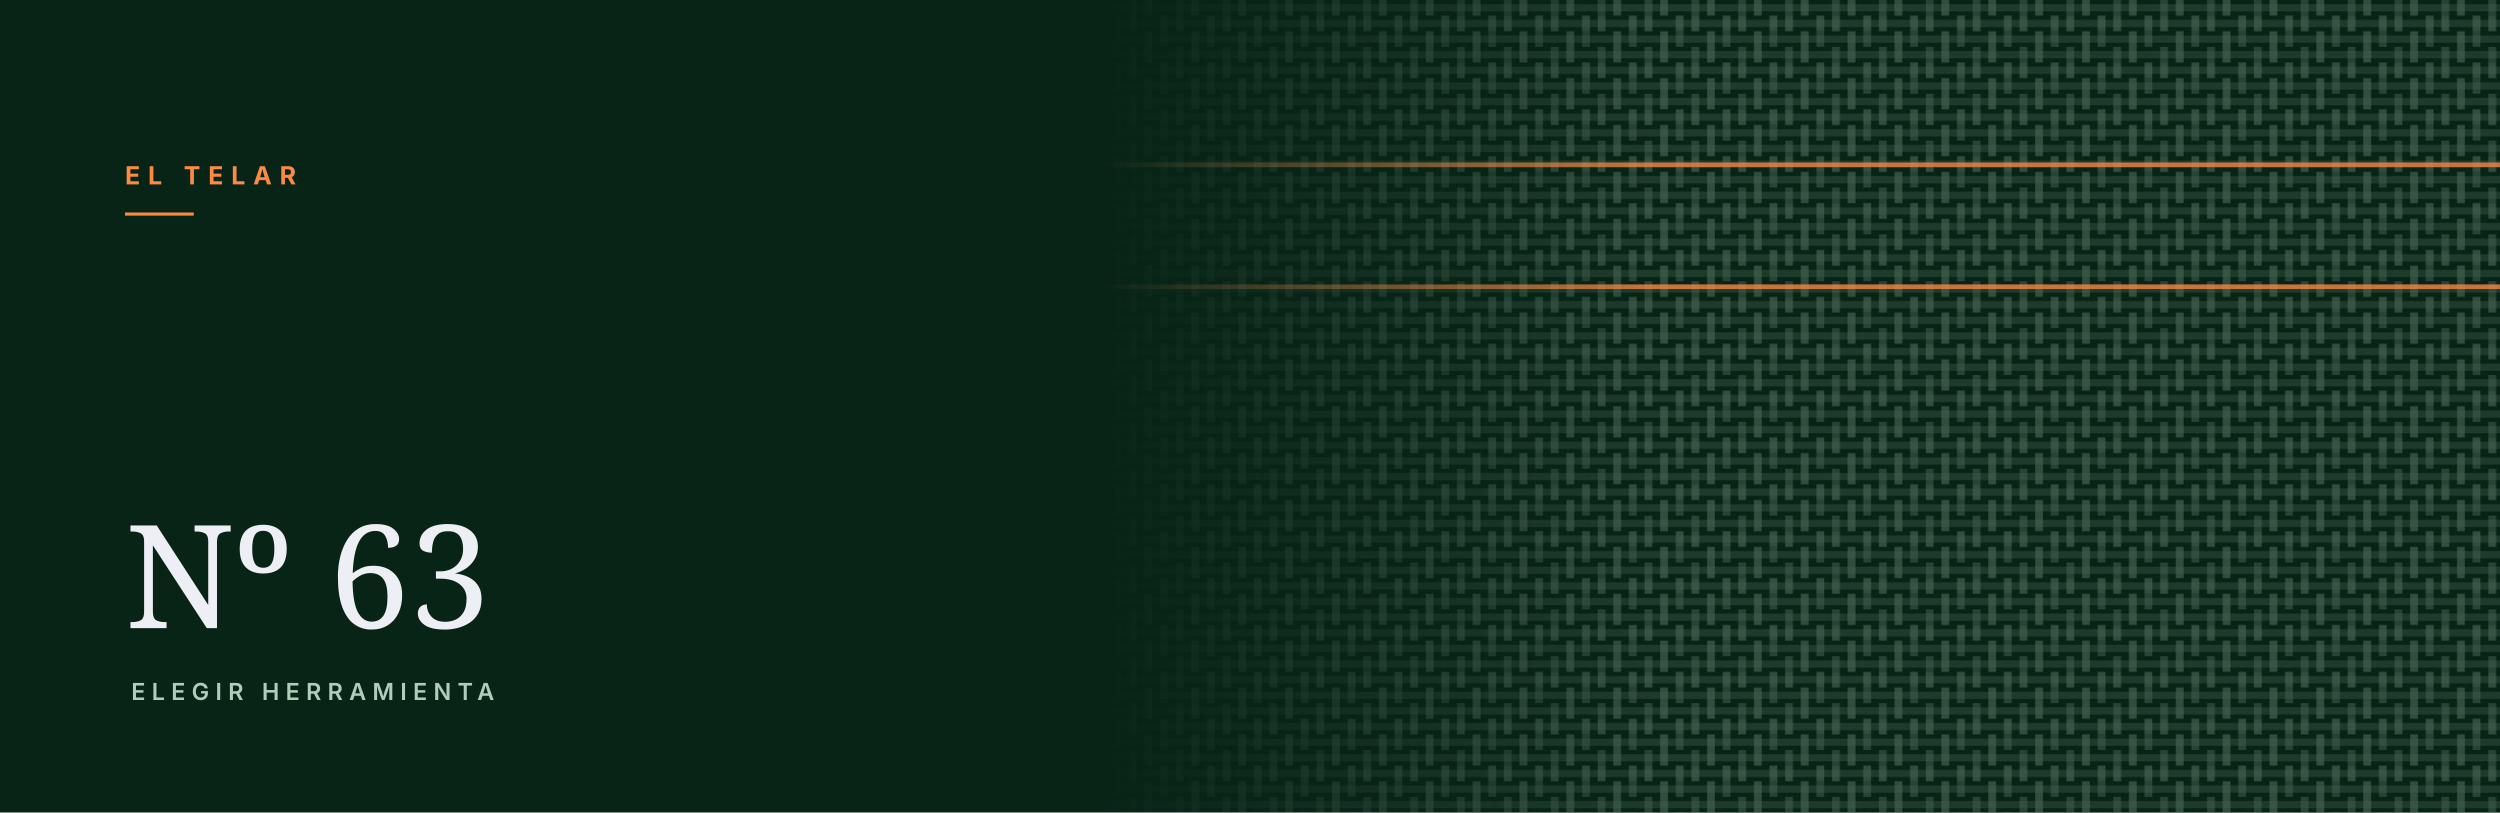
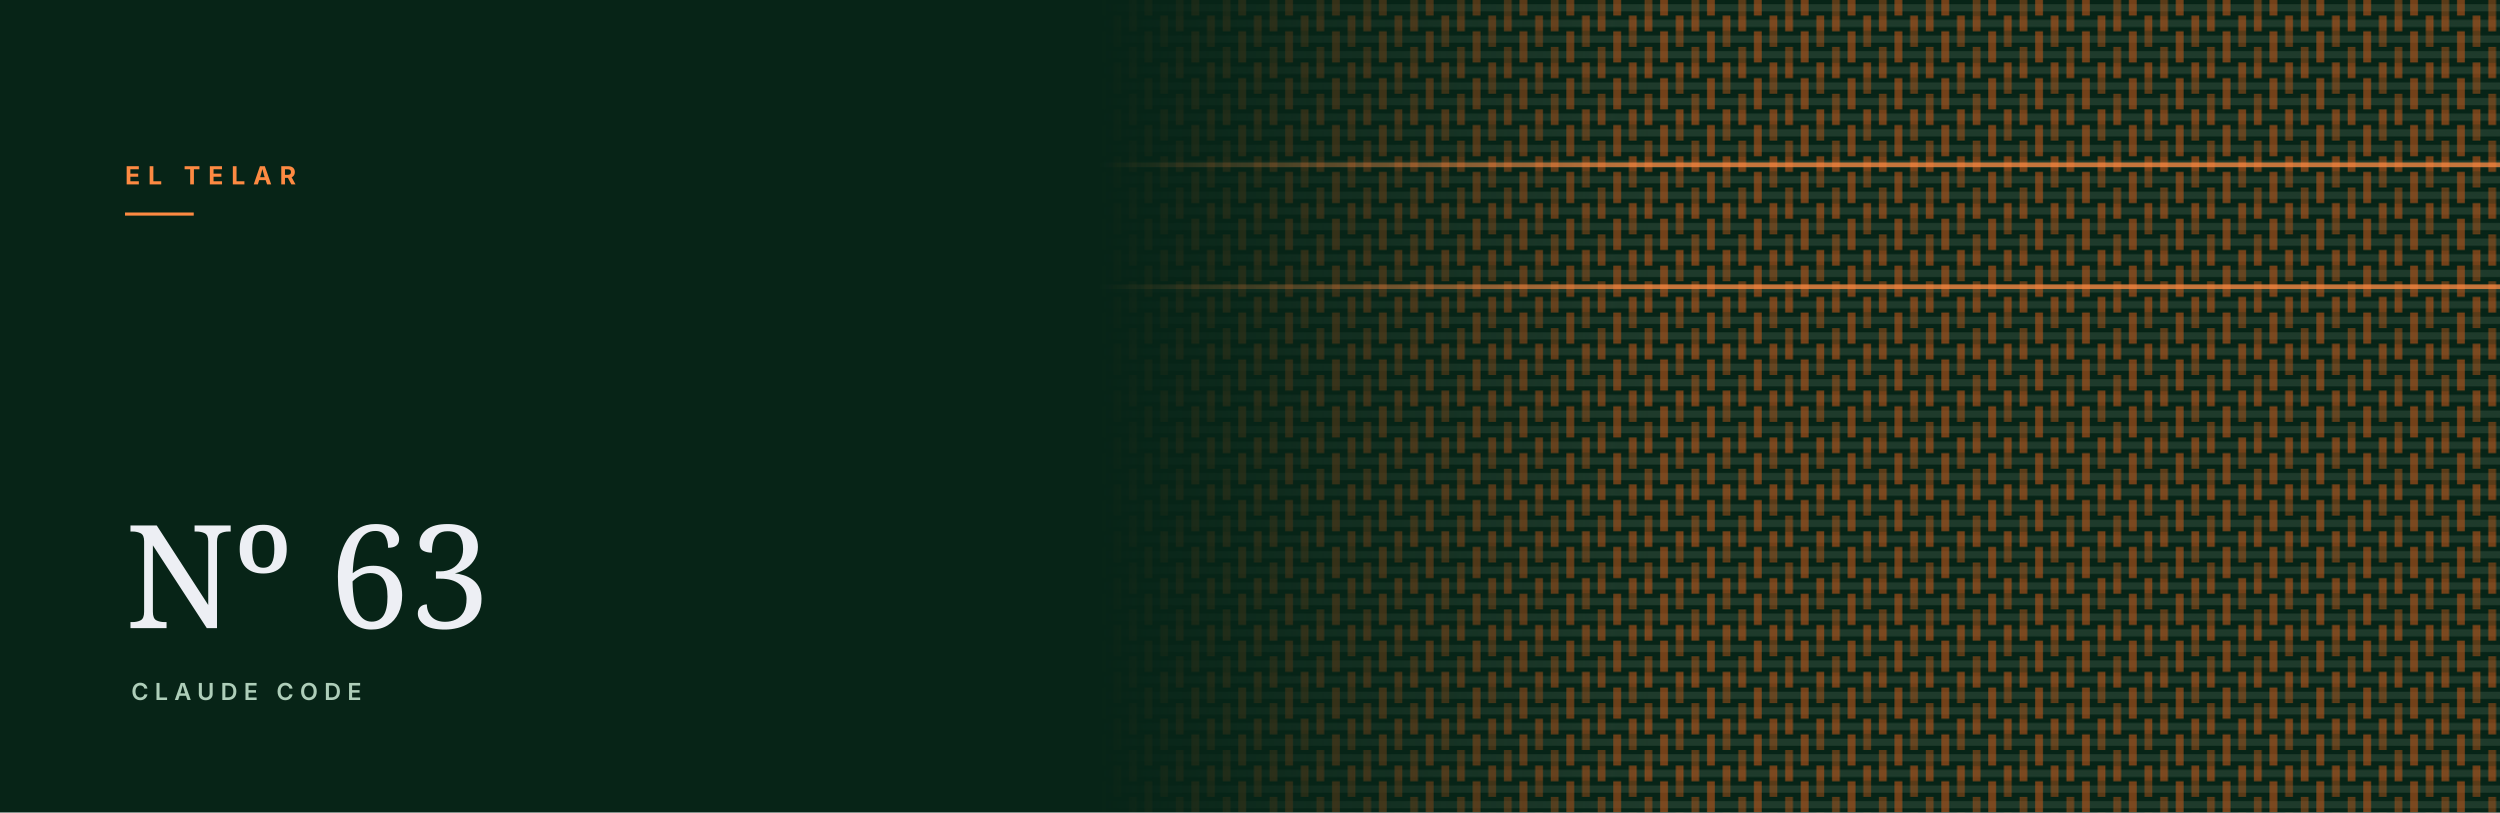
<svg xmlns="http://www.w3.org/2000/svg" viewBox="0 0 1600 520" role="img" aria-hidden="true">
  <defs>
    <pattern id="w" width="30" height="30" patternUnits="userSpaceOnUse" patternTransform="rotate(90)">
      <rect width="30" height="30" fill="#072417" />
      <rect x="2.7" y="0" width="4.6" height="30" fill="#1e3a2b" />
      <rect x="12.7" y="0" width="4.6" height="30" fill="#1e3a2b" />
      <rect x="22.7" y="0" width="4.6" height="30" fill="#1e3a2b" />
-       <rect x="10.0" y="2.5" width="10.0" height="5.0" fill="#486554" opacity="0.62" />
-       <rect x="20.0" y="2.5" width="10.0" height="5.0" fill="#486554" opacity="0.48" />
-       <rect x="0.0" y="12.5" width="10.0" height="5.0" fill="#486554" opacity="0.62" />
-       <rect x="20.0" y="12.5" width="10.0" height="5.0" fill="#486554" opacity="0.62" />
-       <rect x="0.0" y="22.5" width="10.0" height="5.0" fill="#486554" opacity="0.48" />
-       <rect x="10.0" y="22.5" width="10.0" height="5.0" fill="#486554" opacity="0.62" />
+       <rect x="10.0" y="2.5" width="10.0" height="5.0" fill="#b4531a" opacity="0.62" />
+       <rect x="20.0" y="2.5" width="10.0" height="5.0" fill="#b4531a" opacity="0.48" />
+       <rect x="0.0" y="12.5" width="10.0" height="5.0" fill="#b4531a" opacity="0.62" />
+       <rect x="20.0" y="12.5" width="10.0" height="5.0" fill="#b4531a" opacity="0.62" />
+       <rect x="0.0" y="22.5" width="10.0" height="5.0" fill="#b4531a" opacity="0.48" />
+       <rect x="10.0" y="22.5" width="10.0" height="5.0" fill="#b4531a" opacity="0.62" />
    </pattern>
    <linearGradient id="f" x1="0" y1="0" x2="1" y2="0">
      <stop offset="0.44" stop-color="#fff" stop-opacity="0" />
      <stop offset="0.66" stop-color="#fff" stop-opacity="1" />
    </linearGradient>
    <mask id="m">
      <rect width="100%" height="100%" fill="url(#f)" />
    </mask>
  </defs>
  <rect width="1600" height="520" fill="#072417" />
  <rect width="1600" height="520" fill="url(#w)" mask="url(#m)" />
  <rect x="0" y="104" width="1600" height="3" fill="#fd8a42" opacity="0.75" mask="url(#m)" />
  <rect x="0" y="182" width="1600" height="3" fill="#fd8a42" opacity="0.75" mask="url(#m)" />
  <text x="80" y="118" font-family="Inter, Helvetica, Arial, sans-serif" font-size="16" font-weight="700" letter-spacing="5" fill="#fd8a42">EL TELAR</text>
  <rect x="80" y="136" width="44" height="2" fill="#fd8a42" />
  <text x="80" y="402" font-family="Newsreader, Georgia, serif" font-size="92" fill="#f9f9ff" opacity="0.95">Nº 63</text>
-   <text x="84" y="448" font-family="Inter, Helvetica, Arial, sans-serif" font-size="15" font-weight="600" letter-spacing="4" fill="#aeceb9">ELEGIR HERRAMIENTA</text>
+   <text x="84" y="448" font-family="Inter, Helvetica, Arial, sans-serif" font-size="15" font-weight="600" letter-spacing="4" fill="#aeceb9">CLAUDE CODE</text>
</svg>
